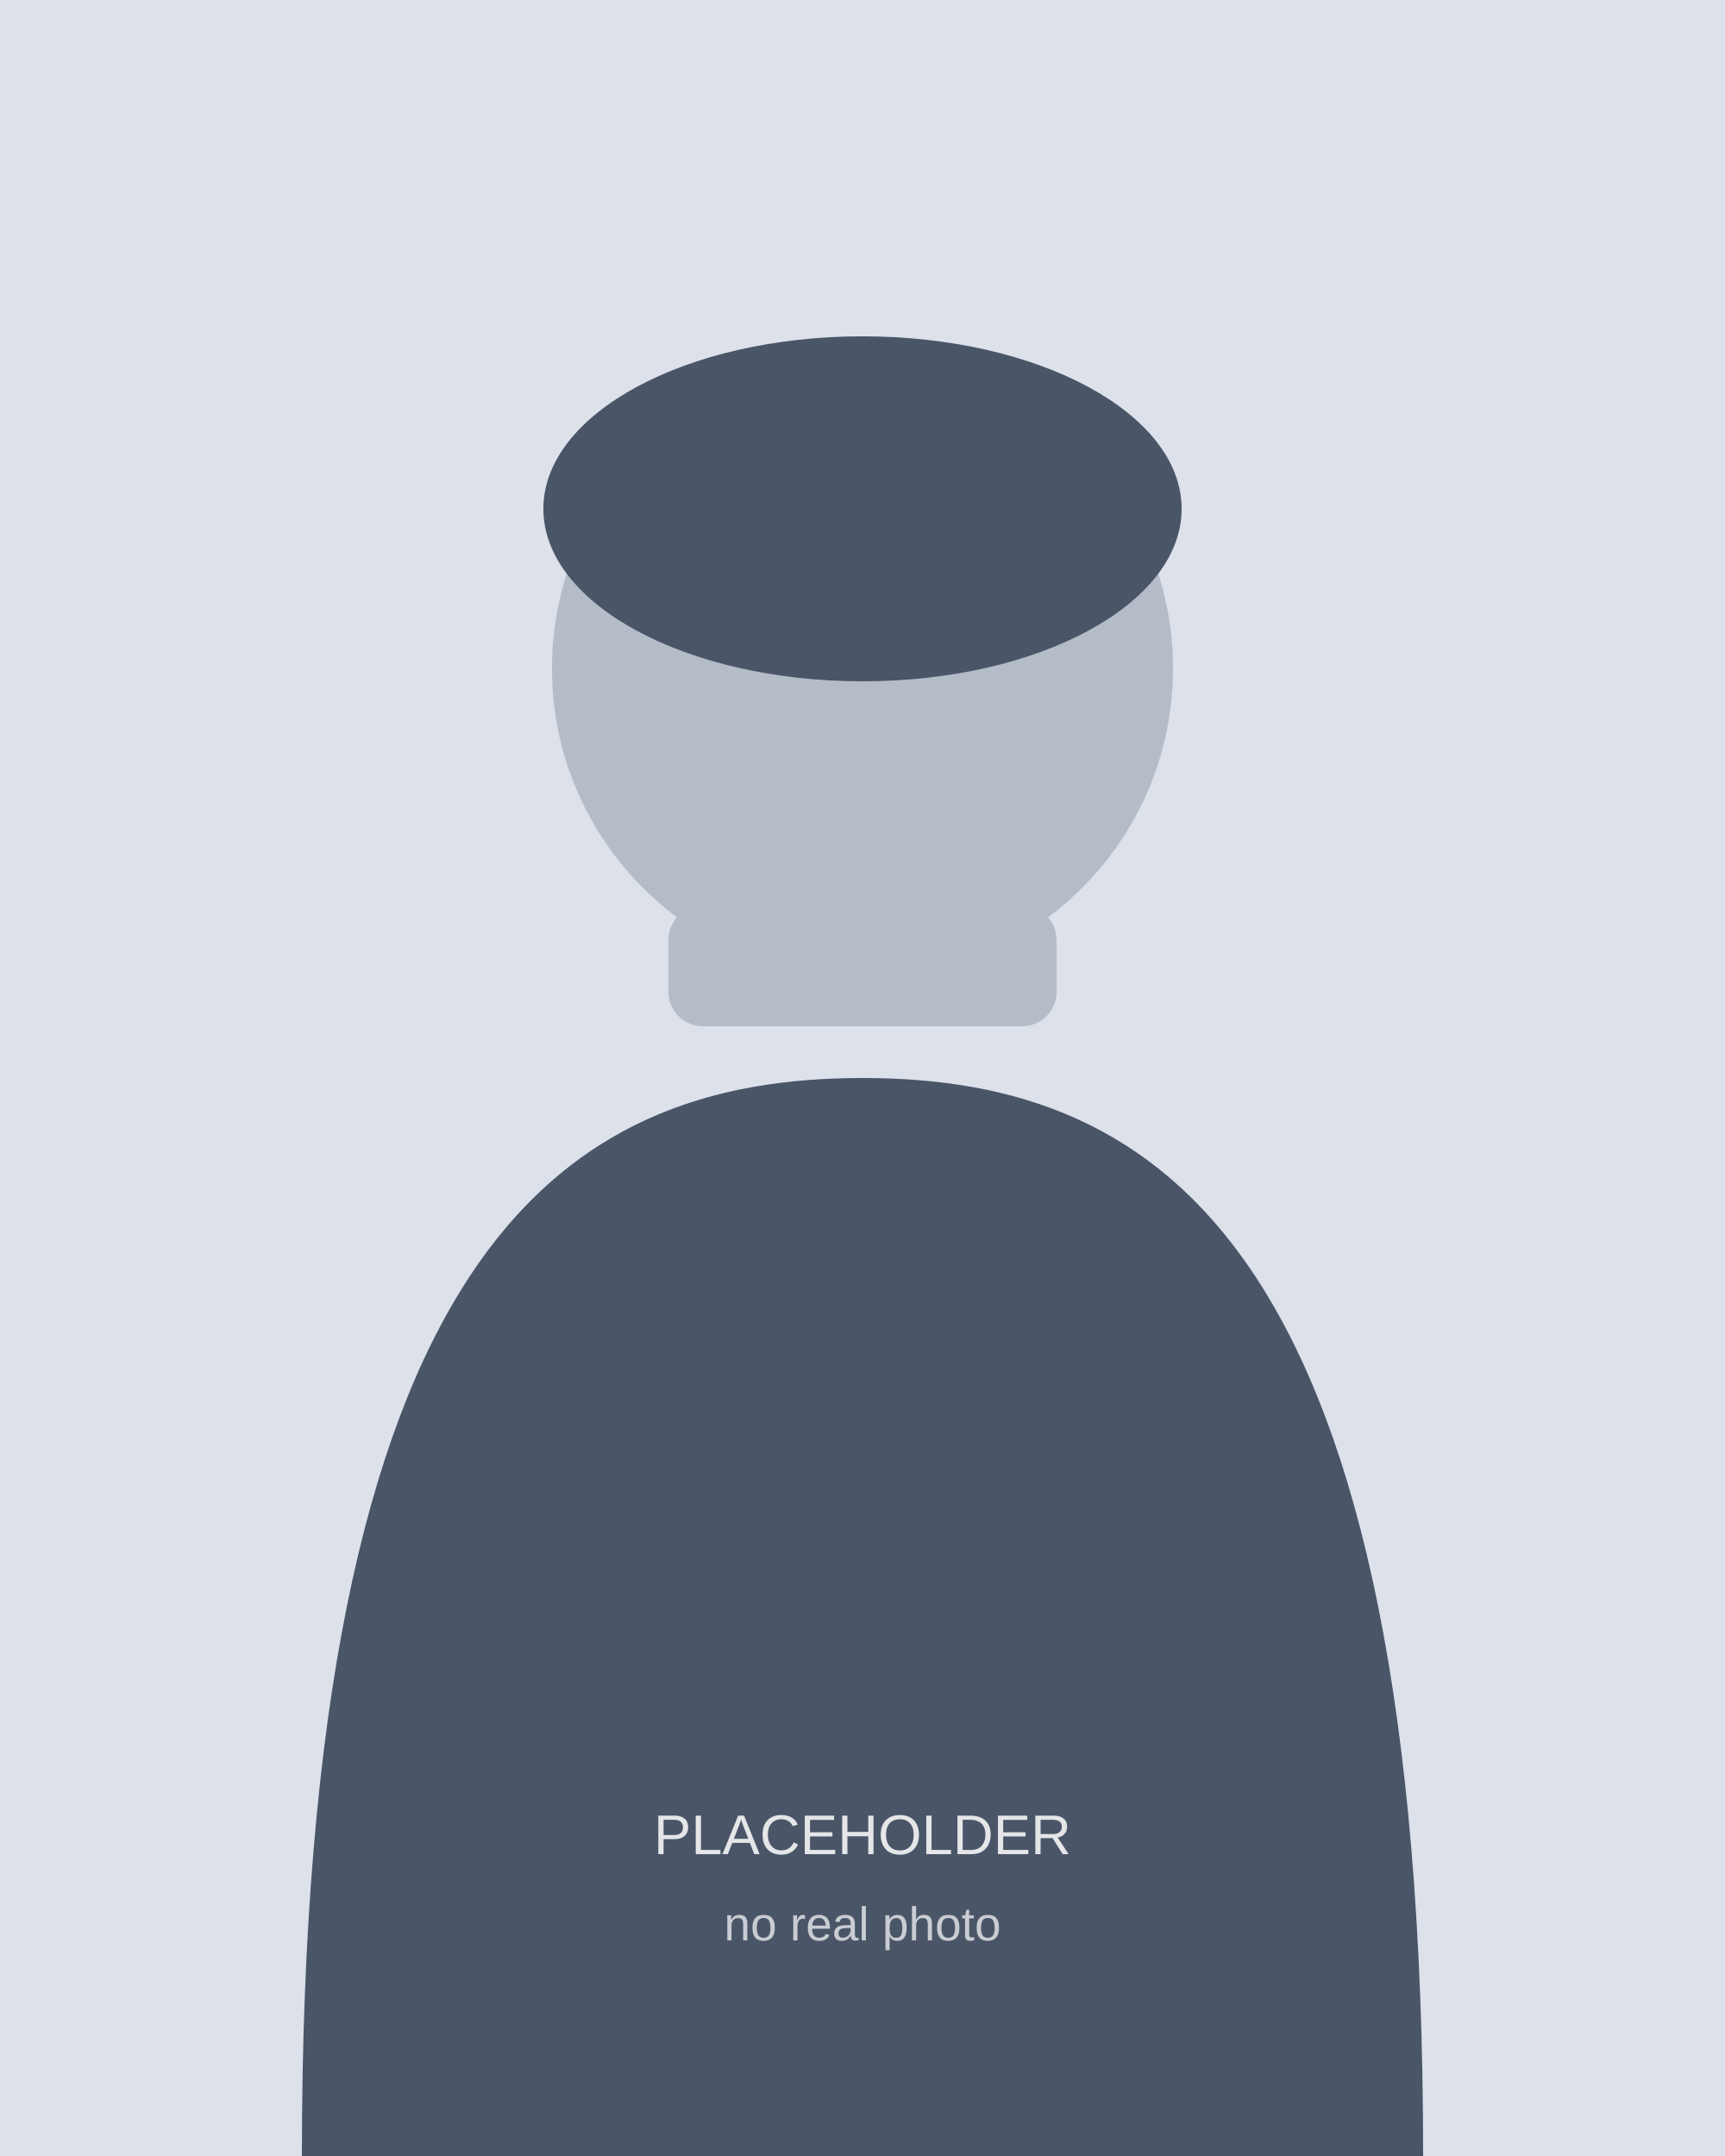
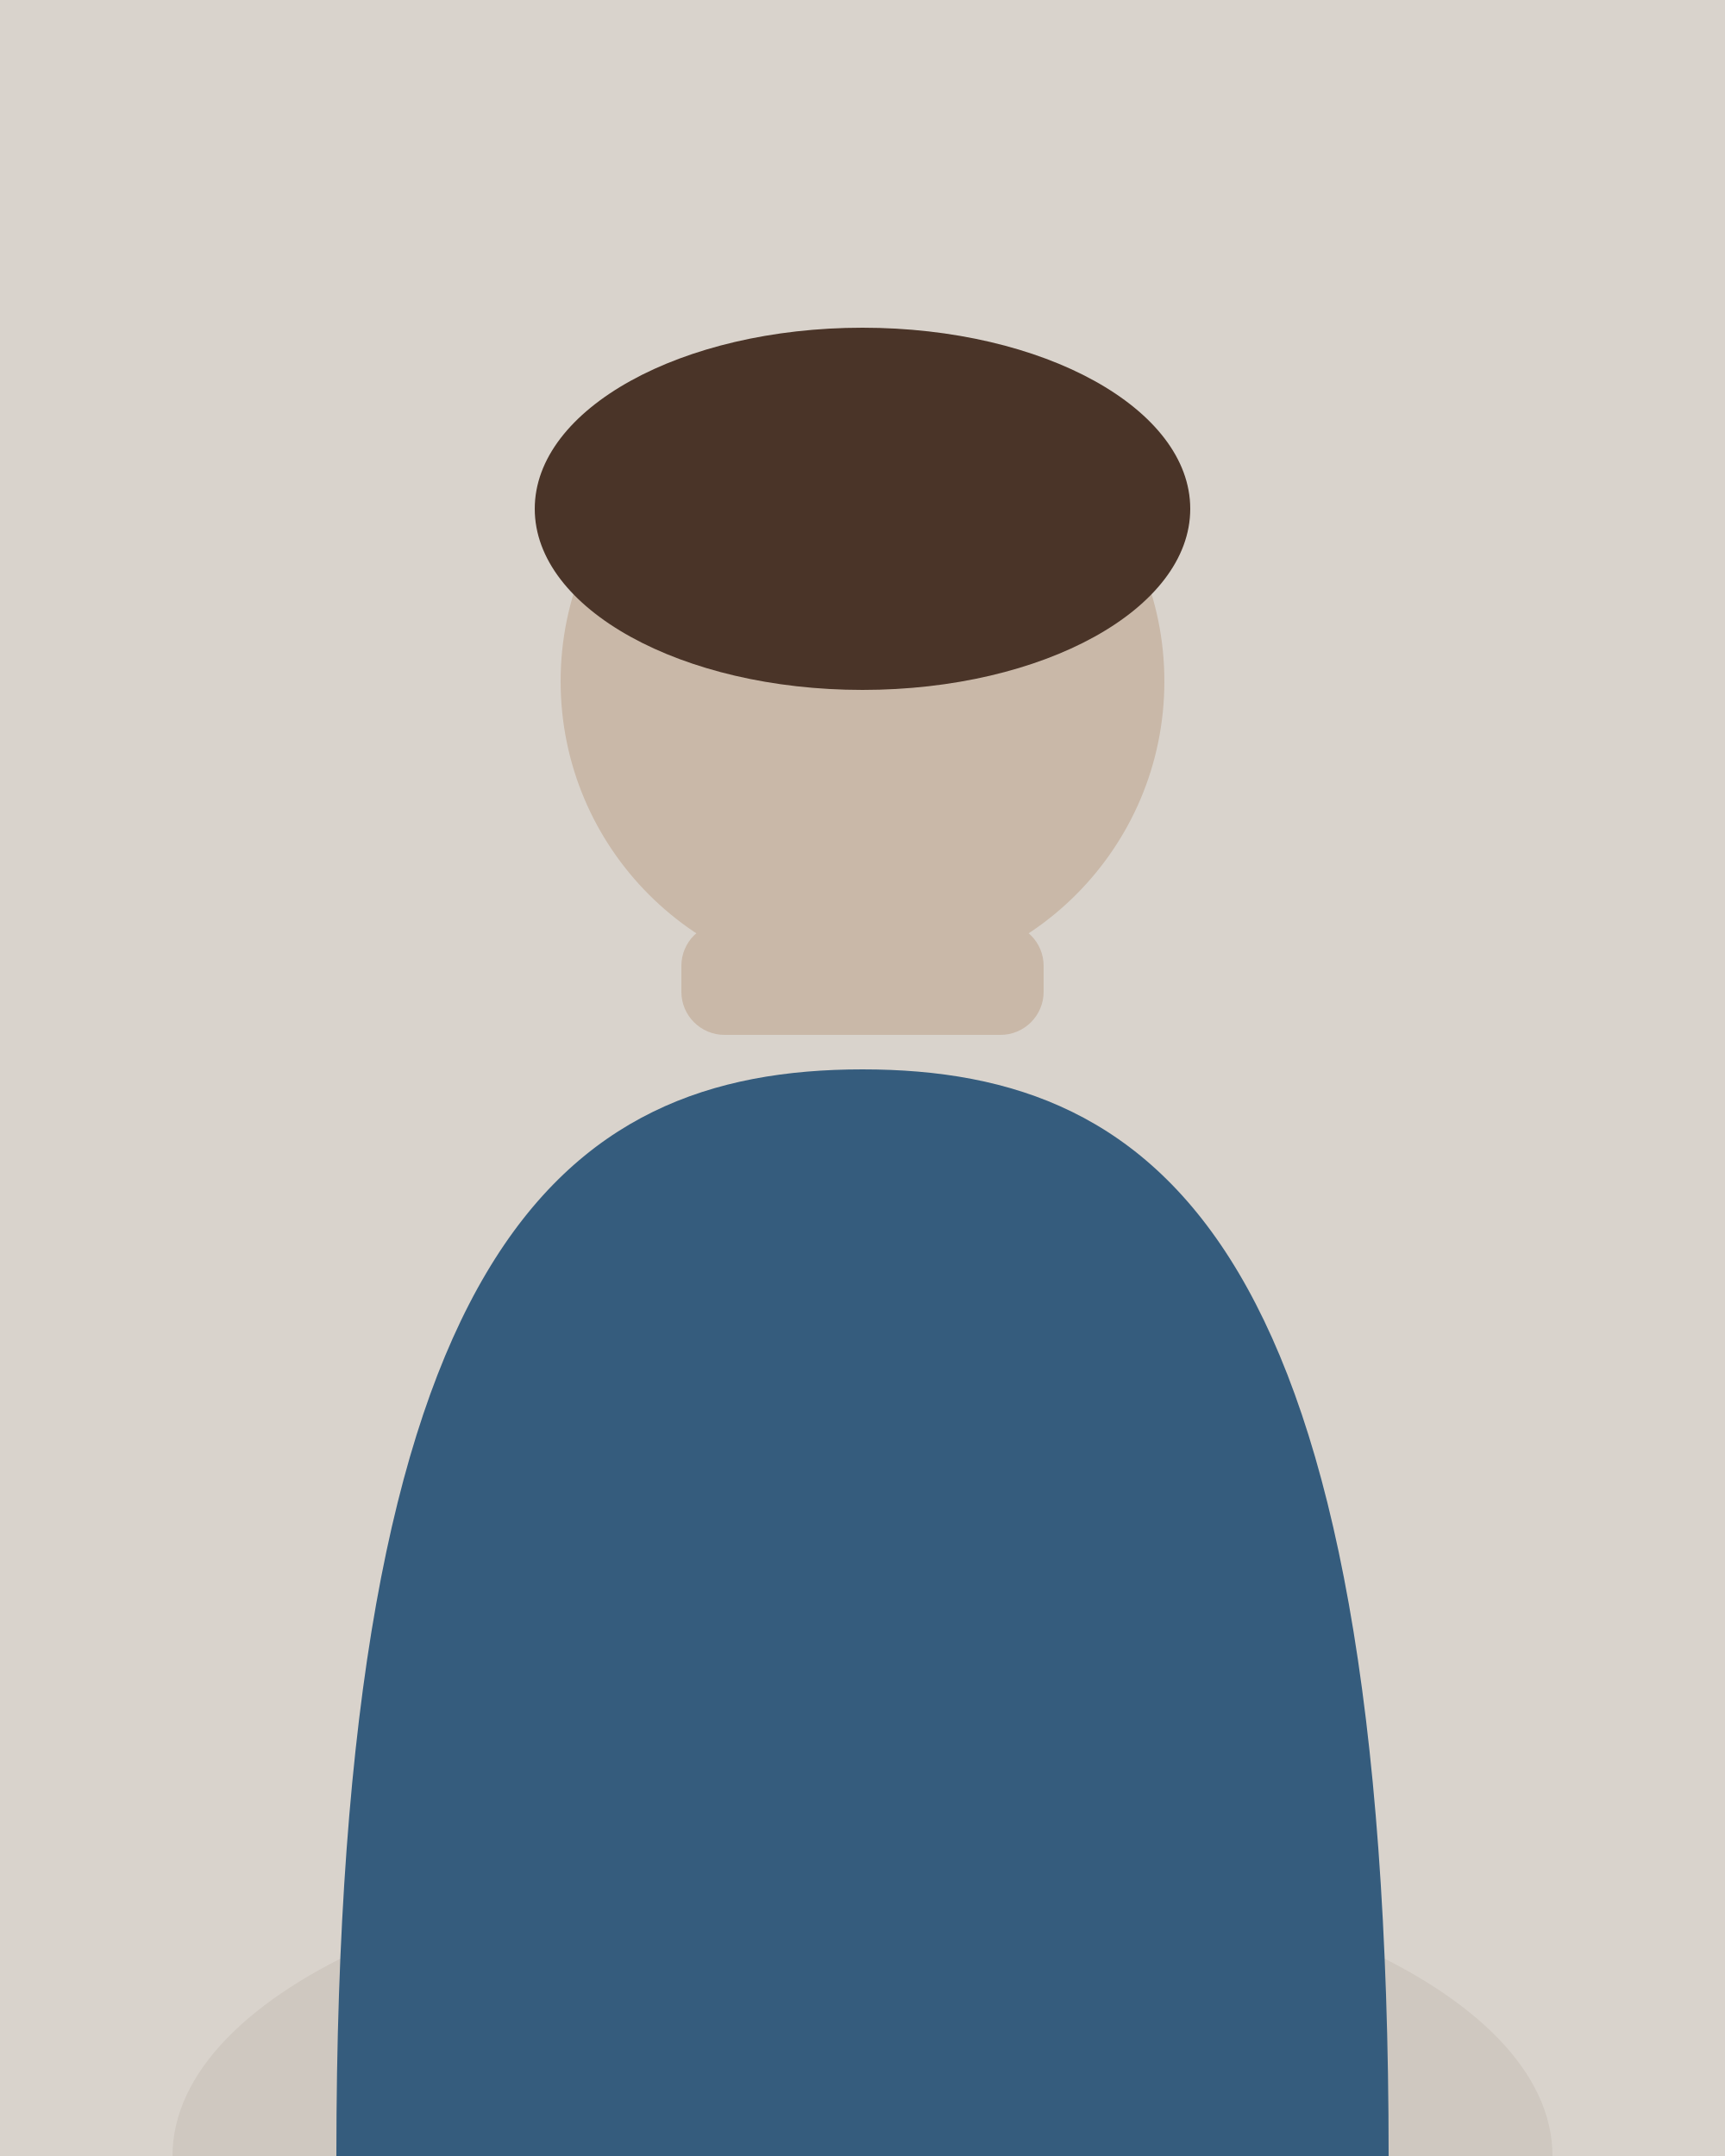
- <svg xmlns="http://www.w3.org/2000/svg" viewBox="0 0 400 500" role="img" aria-label="Clothed portrait placeholder">
-   <rect width="400" height="500" fill="#dce1ea" />
-   <circle cx="200" cy="155" r="72" fill="#b4bcc8" />
-   <ellipse cx="200" cy="118" rx="74" ry="40" fill="#4a5568" />
-   <path d="M70 500 C70 290 130 250 200 250 C270 250 330 290 330 500" fill="#4a5568" />
-   <rect x="155" y="210" width="90" height="28" rx="8" fill="#b4bcc8" />
-   <text x="200" y="430" text-anchor="middle" font-family="Arial" font-size="13" fill="#ffffff" opacity="0.85">PLACEHOLDER</text>
-   <text x="200" y="450" text-anchor="middle" font-family="Arial" font-size="11" fill="#ffffff" opacity="0.7">no real photo</text>
+ <svg xmlns="http://www.w3.org/2000/svg" viewBox="0 0 400 500">
+   <rect width="400" height="500" fill="#d9d3cc" />
+   <ellipse cx="200" cy="500" rx="160" ry="70" fill="#cfc8c0" />
+   <path d="M78 500 C78 290 130 248 200 248 C270 248 322 290 322 500" fill="#355c7d" />
+   <circle cx="200" cy="158" r="70" fill="#c9b8a8" />
+   <ellipse cx="200" cy="118" rx="76" ry="42" fill="#4a3428" />
+   <rect x="158" y="214" width="84" height="26" rx="10" fill="#c9b8a8" />
</svg>
